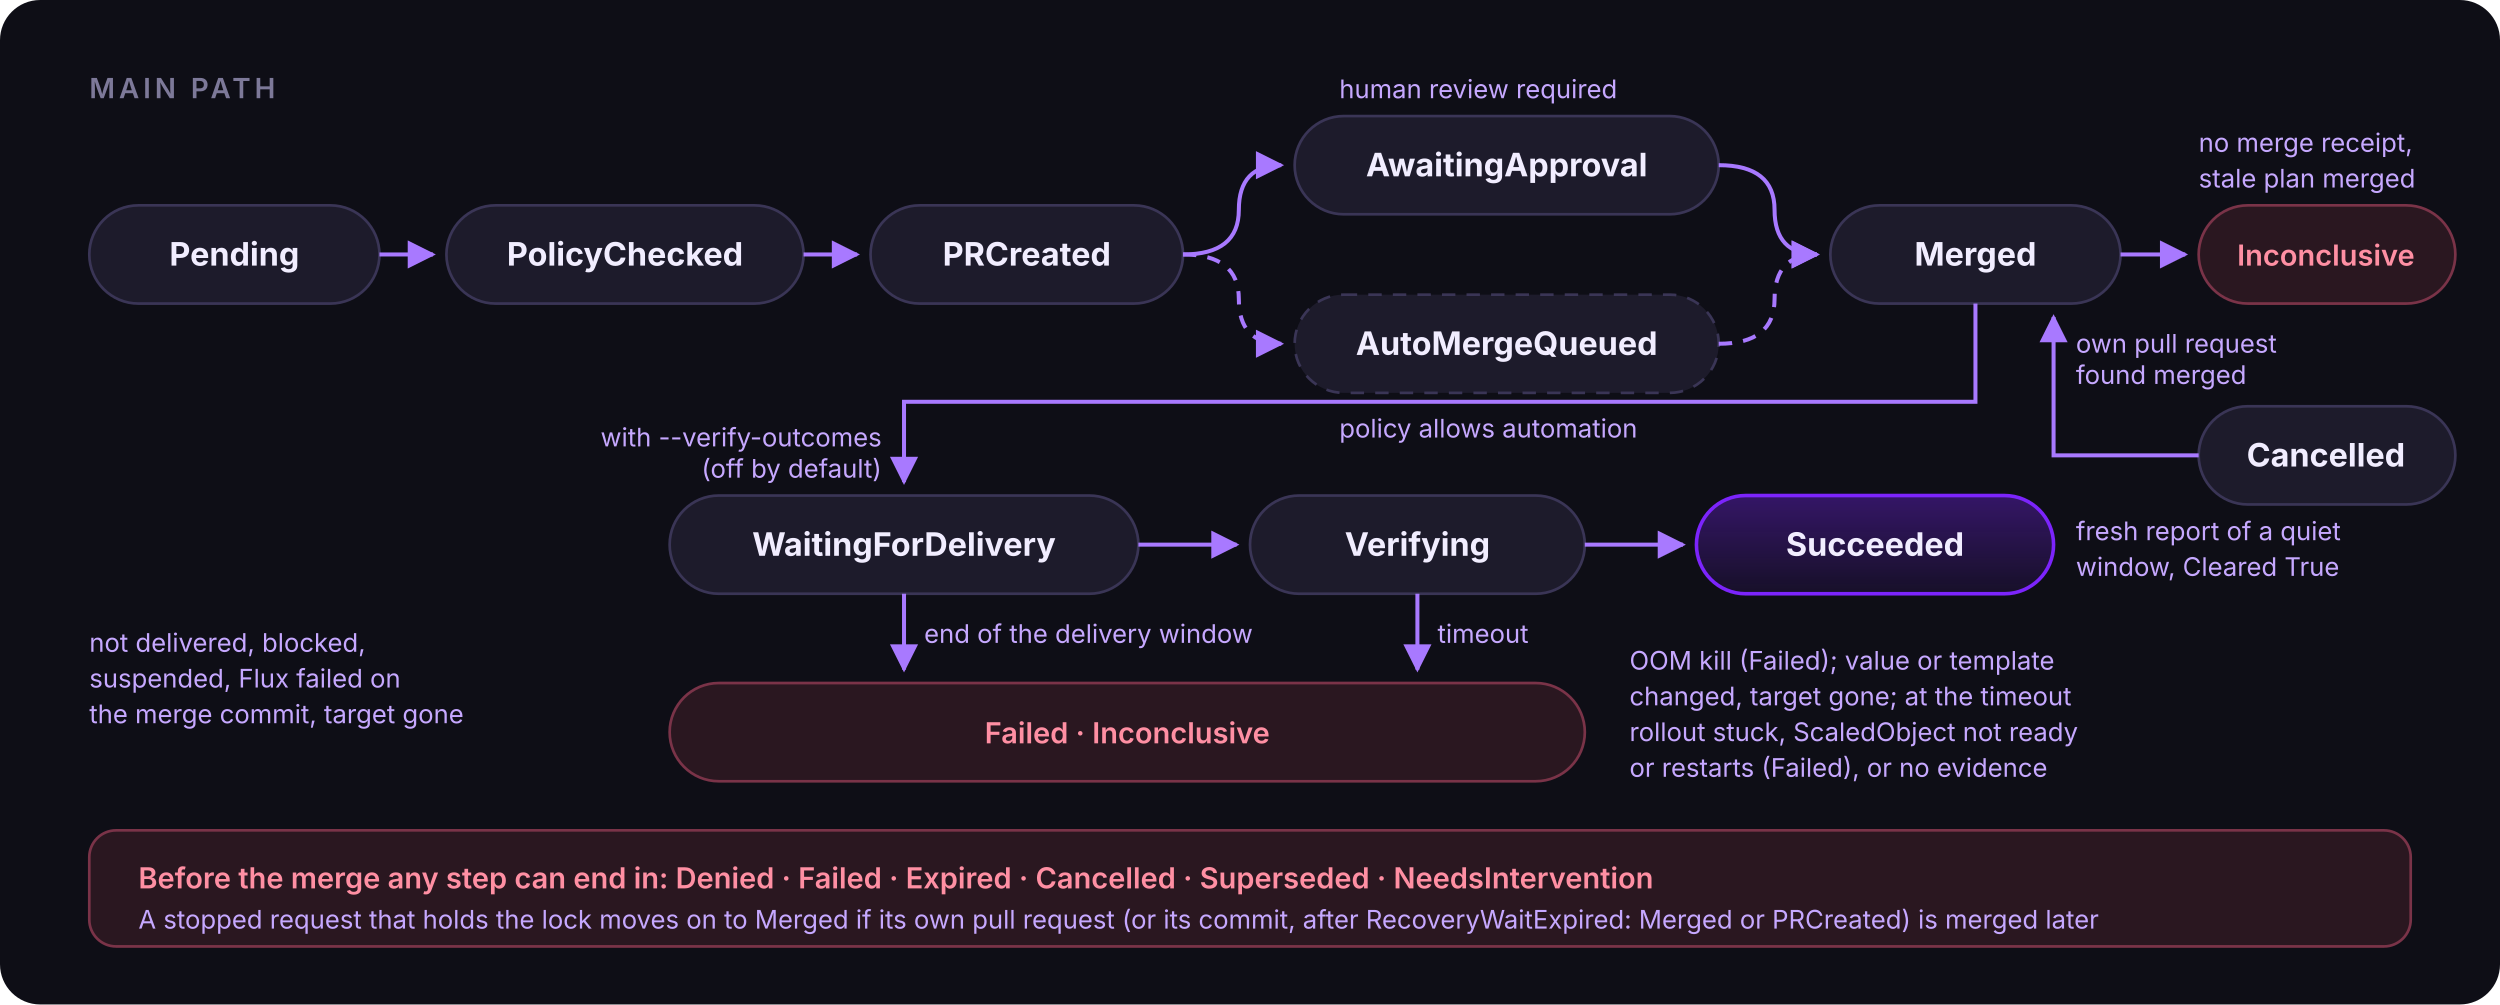
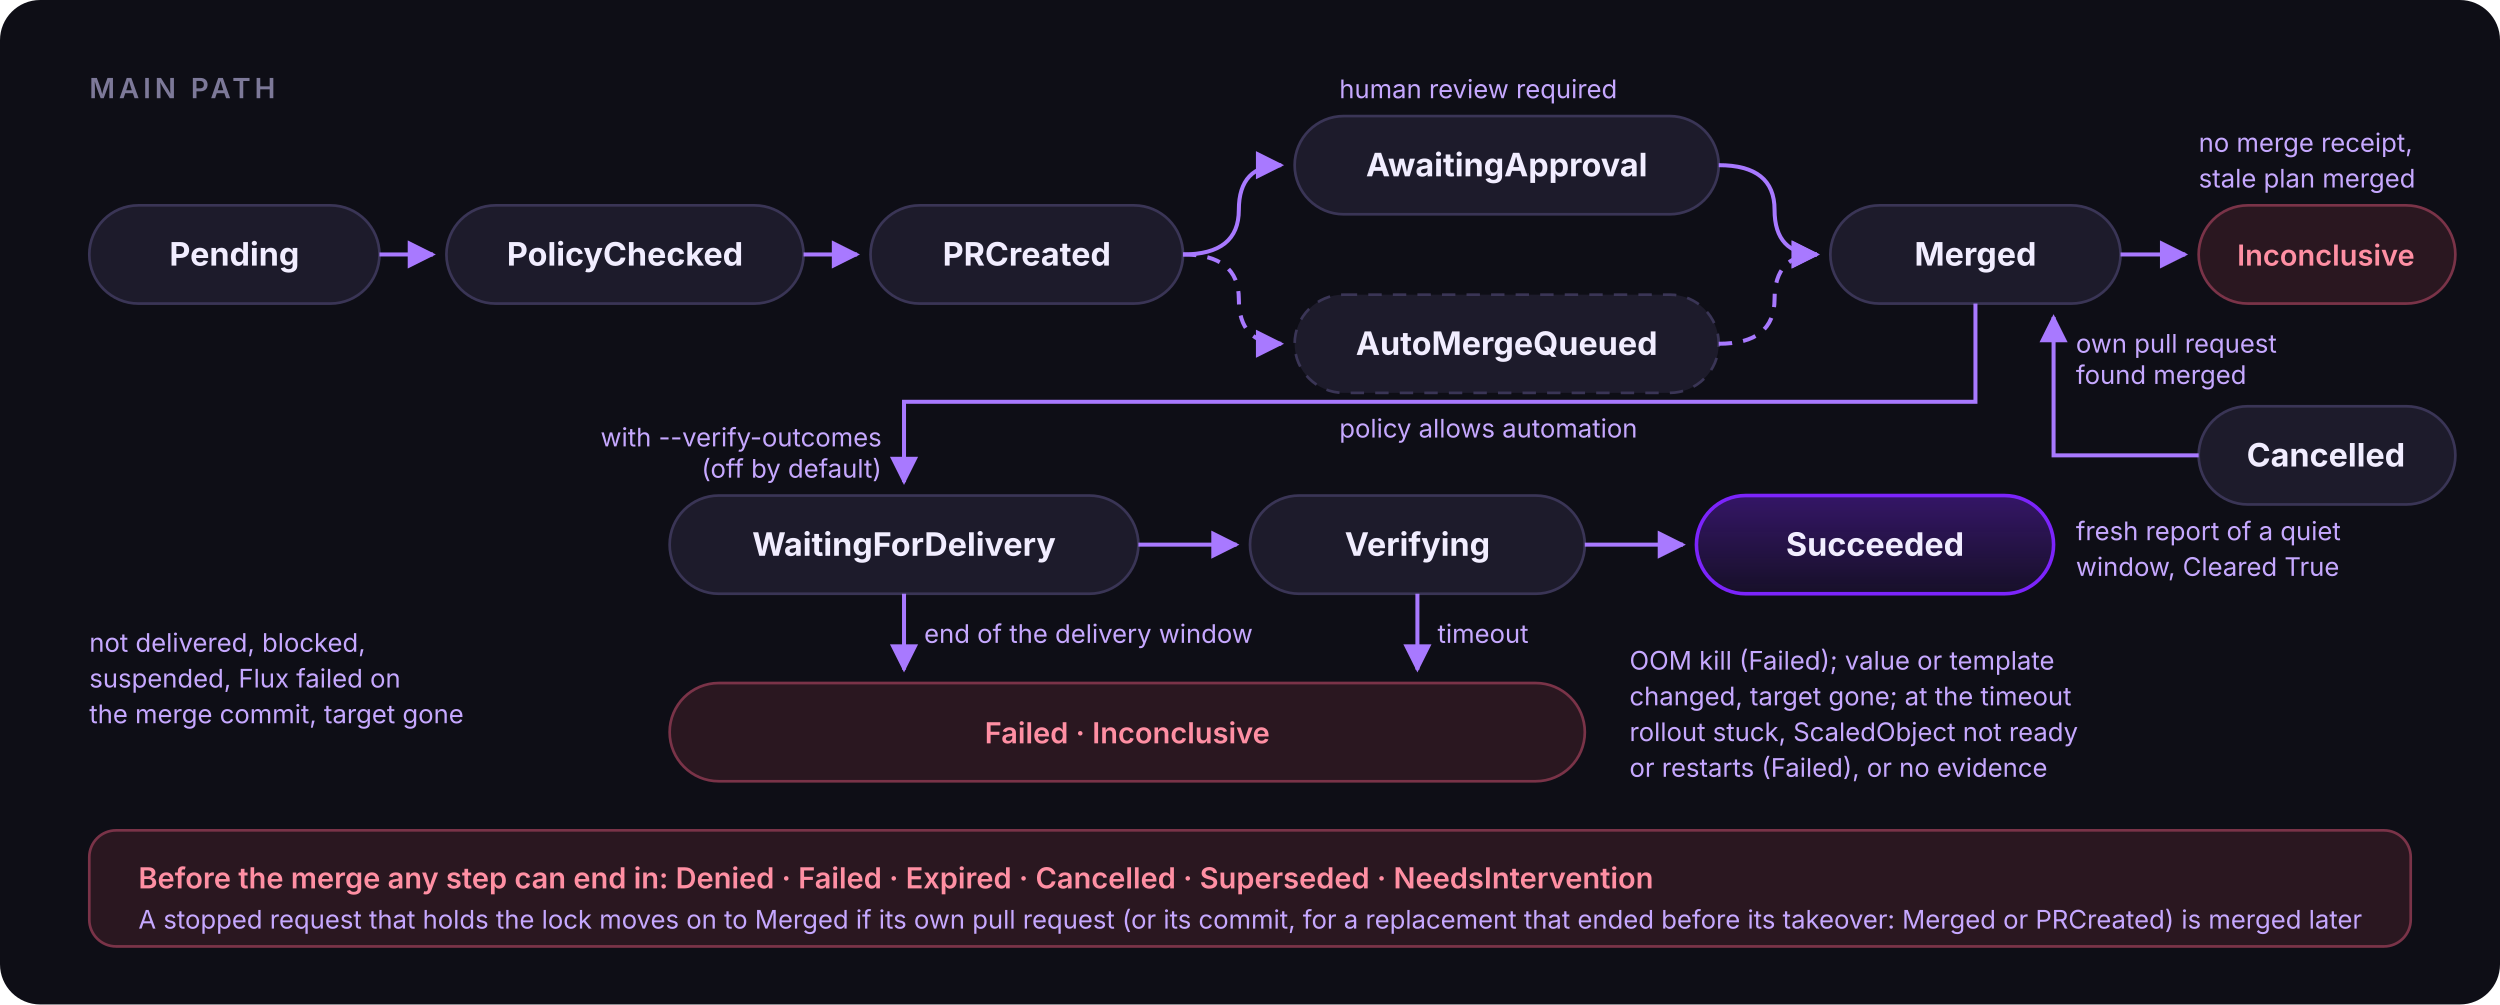
<svg xmlns="http://www.w3.org/2000/svg" viewBox="0 0 1120 450" role="img" aria-labelledby="t d" font-family="Inter, 'Segoe UI', system-ui, -apple-system, sans-serif">
  <defs>
    <marker id="a" viewBox="0 0 10 10" refX="9" refY="5" markerWidth="7" markerHeight="7" orient="auto-start-reverse">
      <path d="M0 0 10 5 0 10z" fill="#a879ff" />
    </marker>
    <linearGradient id="glow" x1="0" y1="0" x2="0" y2="1">
      <stop offset="0" stop-color="#7c24fc" stop-opacity=".35" />
      <stop offset="1" stop-color="#7c24fc" stop-opacity=".08" />
    </linearGradient>
    <style>
      .box{fill:#1d1b2b;stroke:#3a3556;stroke-width:1.2}
      .key{fill:url(#glow);stroke:#7c24fc;stroke-width:1.6}
      .ext{fill:#16222a;stroke:#2f5d63;stroke-width:1.2}
      .h{fill:#f1edff;font-size:14.5px;font-weight:650}
      .s{fill:#a9a4c4;font-size:12px}
      .f{stroke:#a879ff;stroke-width:1.8;fill:none}
      .lbl{fill:#c6a8ff;font-size:11.5px}
      .lanet{fill:#7d7999;font-size:12.5px;font-weight:600;letter-spacing:.14em}
      .bad{fill:#2a1720;stroke:#7a3348;stroke-width:1.2}
      .badt{fill:#ff8fa3;font-size:13px;font-weight:600}
      .plan{stroke-dasharray:6 5}
    </style>
  </defs>
  <rect width="1120" height="450" rx="18" fill="#0e0e16" />
  <text class="lanet" x="40" y="44">MAIN PATH</text>
  <rect class="box" x="40" y="92" width="130" height="44" rx="22" />
  <text class="h" x="105" y="119" text-anchor="middle">Pending</text>
  <rect class="box" x="200" y="92" width="160" height="44" rx="22" />
  <text class="h" x="280" y="119" text-anchor="middle">PolicyChecked</text>
  <rect class="box" x="390" y="92" width="140" height="44" rx="22" />
  <text class="h" x="460" y="119" text-anchor="middle">PRCreated</text>
  <rect class="box" x="580" y="52" width="190" height="44" rx="22" />
  <text class="h" x="675" y="79" text-anchor="middle">AwaitingApproval</text>
  <rect class="box plan" x="580" y="132" width="190" height="44" rx="22" />
  <text class="h" x="675" y="159" text-anchor="middle">AutoMergeQueued</text>
  <rect class="box" x="820" y="92" width="130" height="44" rx="22" />
  <text class="h" x="885" y="119" text-anchor="middle">Merged</text>
  <rect class="bad" x="985" y="92" width="115" height="44" rx="22" />
  <text class="badt" x="1042" y="119" text-anchor="middle">Inconclusive</text>
  <path class="f" d="M950 114H979" marker-end="url(#a)" />
  <rect class="box" x="985" y="182" width="115" height="44" rx="22" />
  <text class="h" x="1042" y="209" text-anchor="middle">Cancelled</text>
  <path class="f" d="M985 204H920V142" marker-end="url(#a)" />
  <text class="lbl" x="930" y="158">own pull request</text>
  <text class="lbl" x="930" y="172">found merged</text>
  <text class="lbl" x="985" y="68">no merge receipt,</text>
  <text class="lbl" x="985" y="84">stale plan merged</text>
  <rect class="box" x="300" y="222" width="210" height="44" rx="22" />
  <text class="h" x="405" y="249" text-anchor="middle">WaitingForDelivery</text>
  <rect class="box" x="560" y="222" width="150" height="44" rx="22" />
  <text class="h" x="635" y="249" text-anchor="middle">Verifying</text>
  <rect class="key" x="760" y="222" width="160" height="44" rx="22" />
  <text class="h" x="840" y="249" text-anchor="middle">Succeeded</text>
  <path class="f" d="M170 114H194" marker-end="url(#a)" />
  <path class="f" d="M360 114H384" marker-end="url(#a)" />
  <path class="f" d="M530 114Q555 114 555 94T574 74" marker-end="url(#a)" />
  <path class="f plan" d="M530 114Q555 114 555 134T574 154" marker-end="url(#a)" />
  <text class="lbl" x="600" y="44">human review required</text>
  <text class="lbl" x="600" y="196">policy allows automation</text>
  <path class="f" d="M770 74Q795 74 795 94T814 114" marker-end="url(#a)" />
  <path class="f plan" d="M770 154Q795 154 795 134T814 114" marker-end="url(#a)" />
  <path class="f" d="M885 136V180H405V216" marker-end="url(#a)" />
  <text class="lbl" x="395" y="200" text-anchor="end">with --verify-outcomes</text>
  <text class="lbl" x="395" y="214" text-anchor="end">(off by default)</text>
  <path class="f" d="M510 244H554" marker-end="url(#a)" />
  <path class="f" d="M710 244H754" marker-end="url(#a)" />
  <text class="lbl" x="930" y="242">fresh report of a quiet</text>
  <text class="lbl" x="930" y="258">window, Cleared True</text>
  <text class="lbl" x="414" y="288">end of the delivery window</text>
  <text class="lbl" x="644" y="288">timeout</text>
  <rect class="bad" x="300" y="306" width="410" height="44" rx="22" />
  <text class="badt" x="505" y="333" text-anchor="middle">Failed · Inconclusive</text>
  <path class="f" d="M405 266V300" marker-end="url(#a)" />
  <path class="f" d="M635 266V300" marker-end="url(#a)" />
  <text class="lbl" x="40" y="292">not delivered, blocked,</text>
  <text class="lbl" x="40" y="308">suspended, Flux failed on</text>
  <text class="lbl" x="40" y="324">the merge commit, target gone</text>
  <text class="lbl" x="730" y="300">OOM kill (Failed); value or template</text>
  <text class="lbl" x="730" y="316">changed, target gone; at the timeout</text>
  <text class="lbl" x="730" y="332">rollout stuck, ScaledObject not ready</text>
  <text class="lbl" x="730" y="348">or restarts (Failed), or no evidence</text>
  <rect class="bad" x="40" y="372" width="1040" height="52" rx="12" />
  <text class="badt" x="62" y="398">Before the merge any step can end in: Denied · Failed · Expired · Cancelled · Superseded · NeedsIntervention</text>
-   <text class="lbl" x="62" y="416">A stopped request that holds the lock moves on to Merged if its own pull request (or its commit, after RecoveryWaitExpired: Merged or PRCreated) is merged later</text>
+   <text class="lbl" x="62" y="416">A stopped request that holds the lock moves on to Merged if its own pull request (or its commit, for a replacement that ended before its takeover: Merged or PRCreated) is merged later</text>
</svg>
